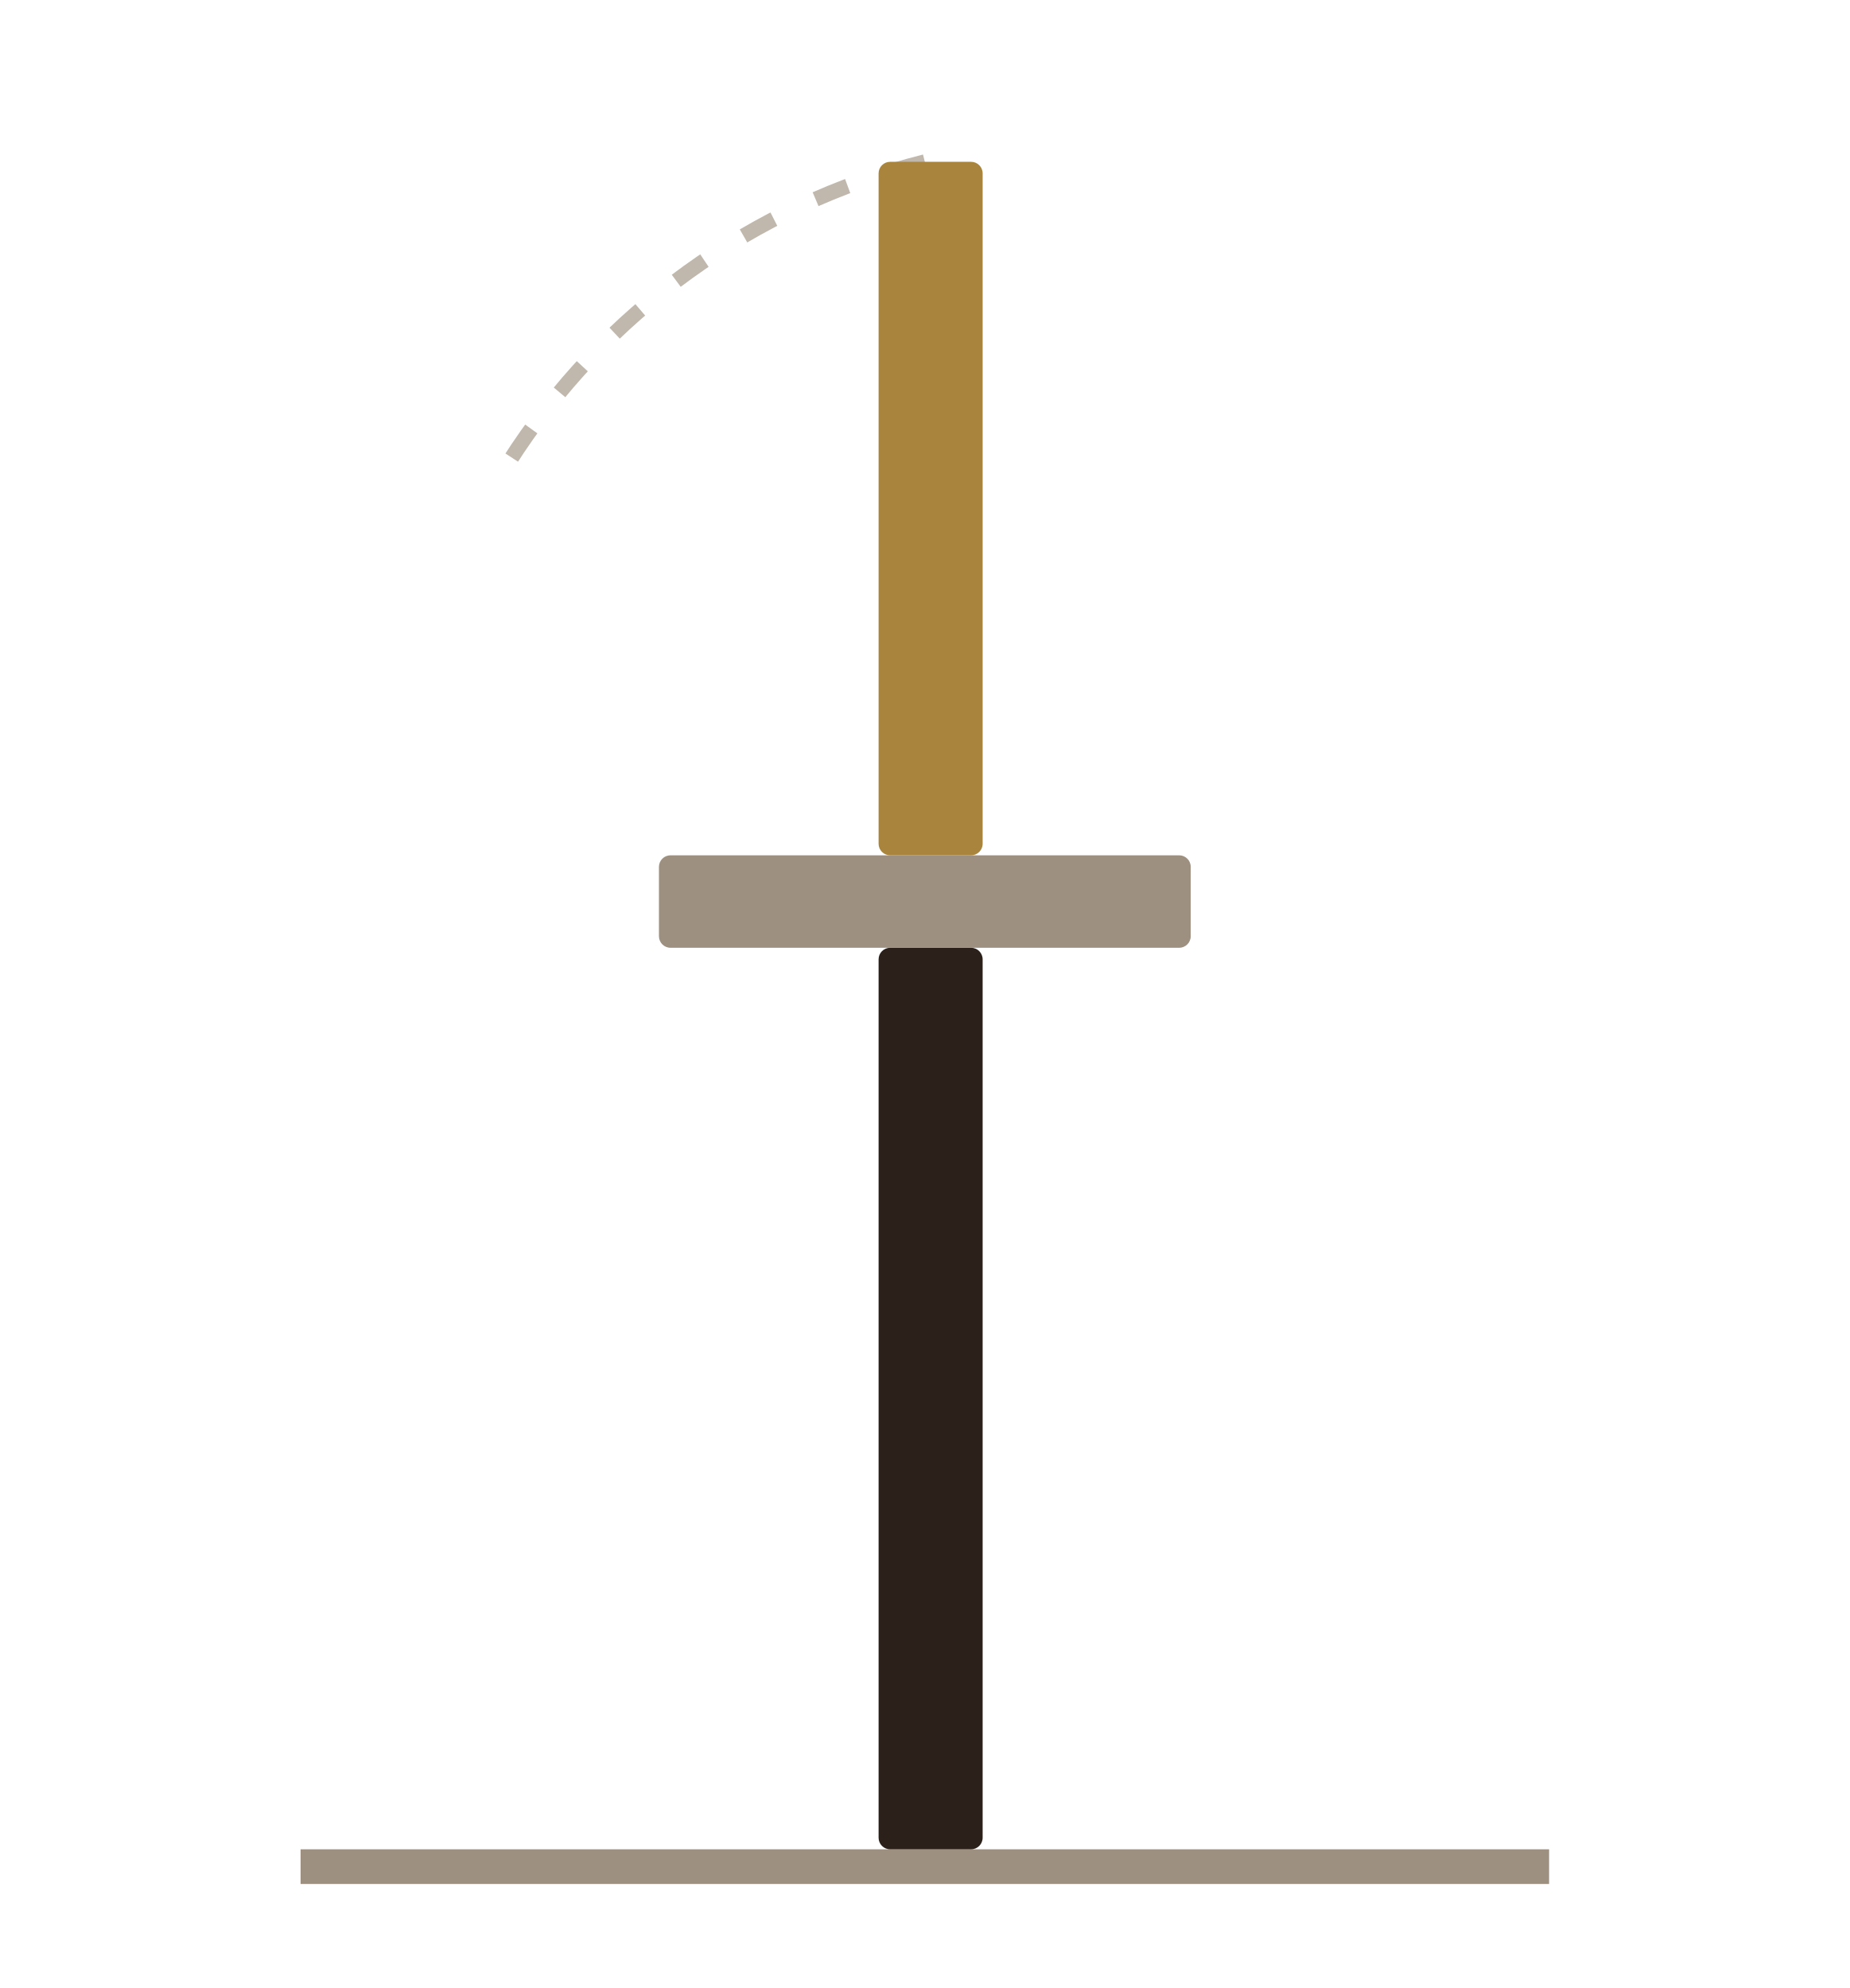
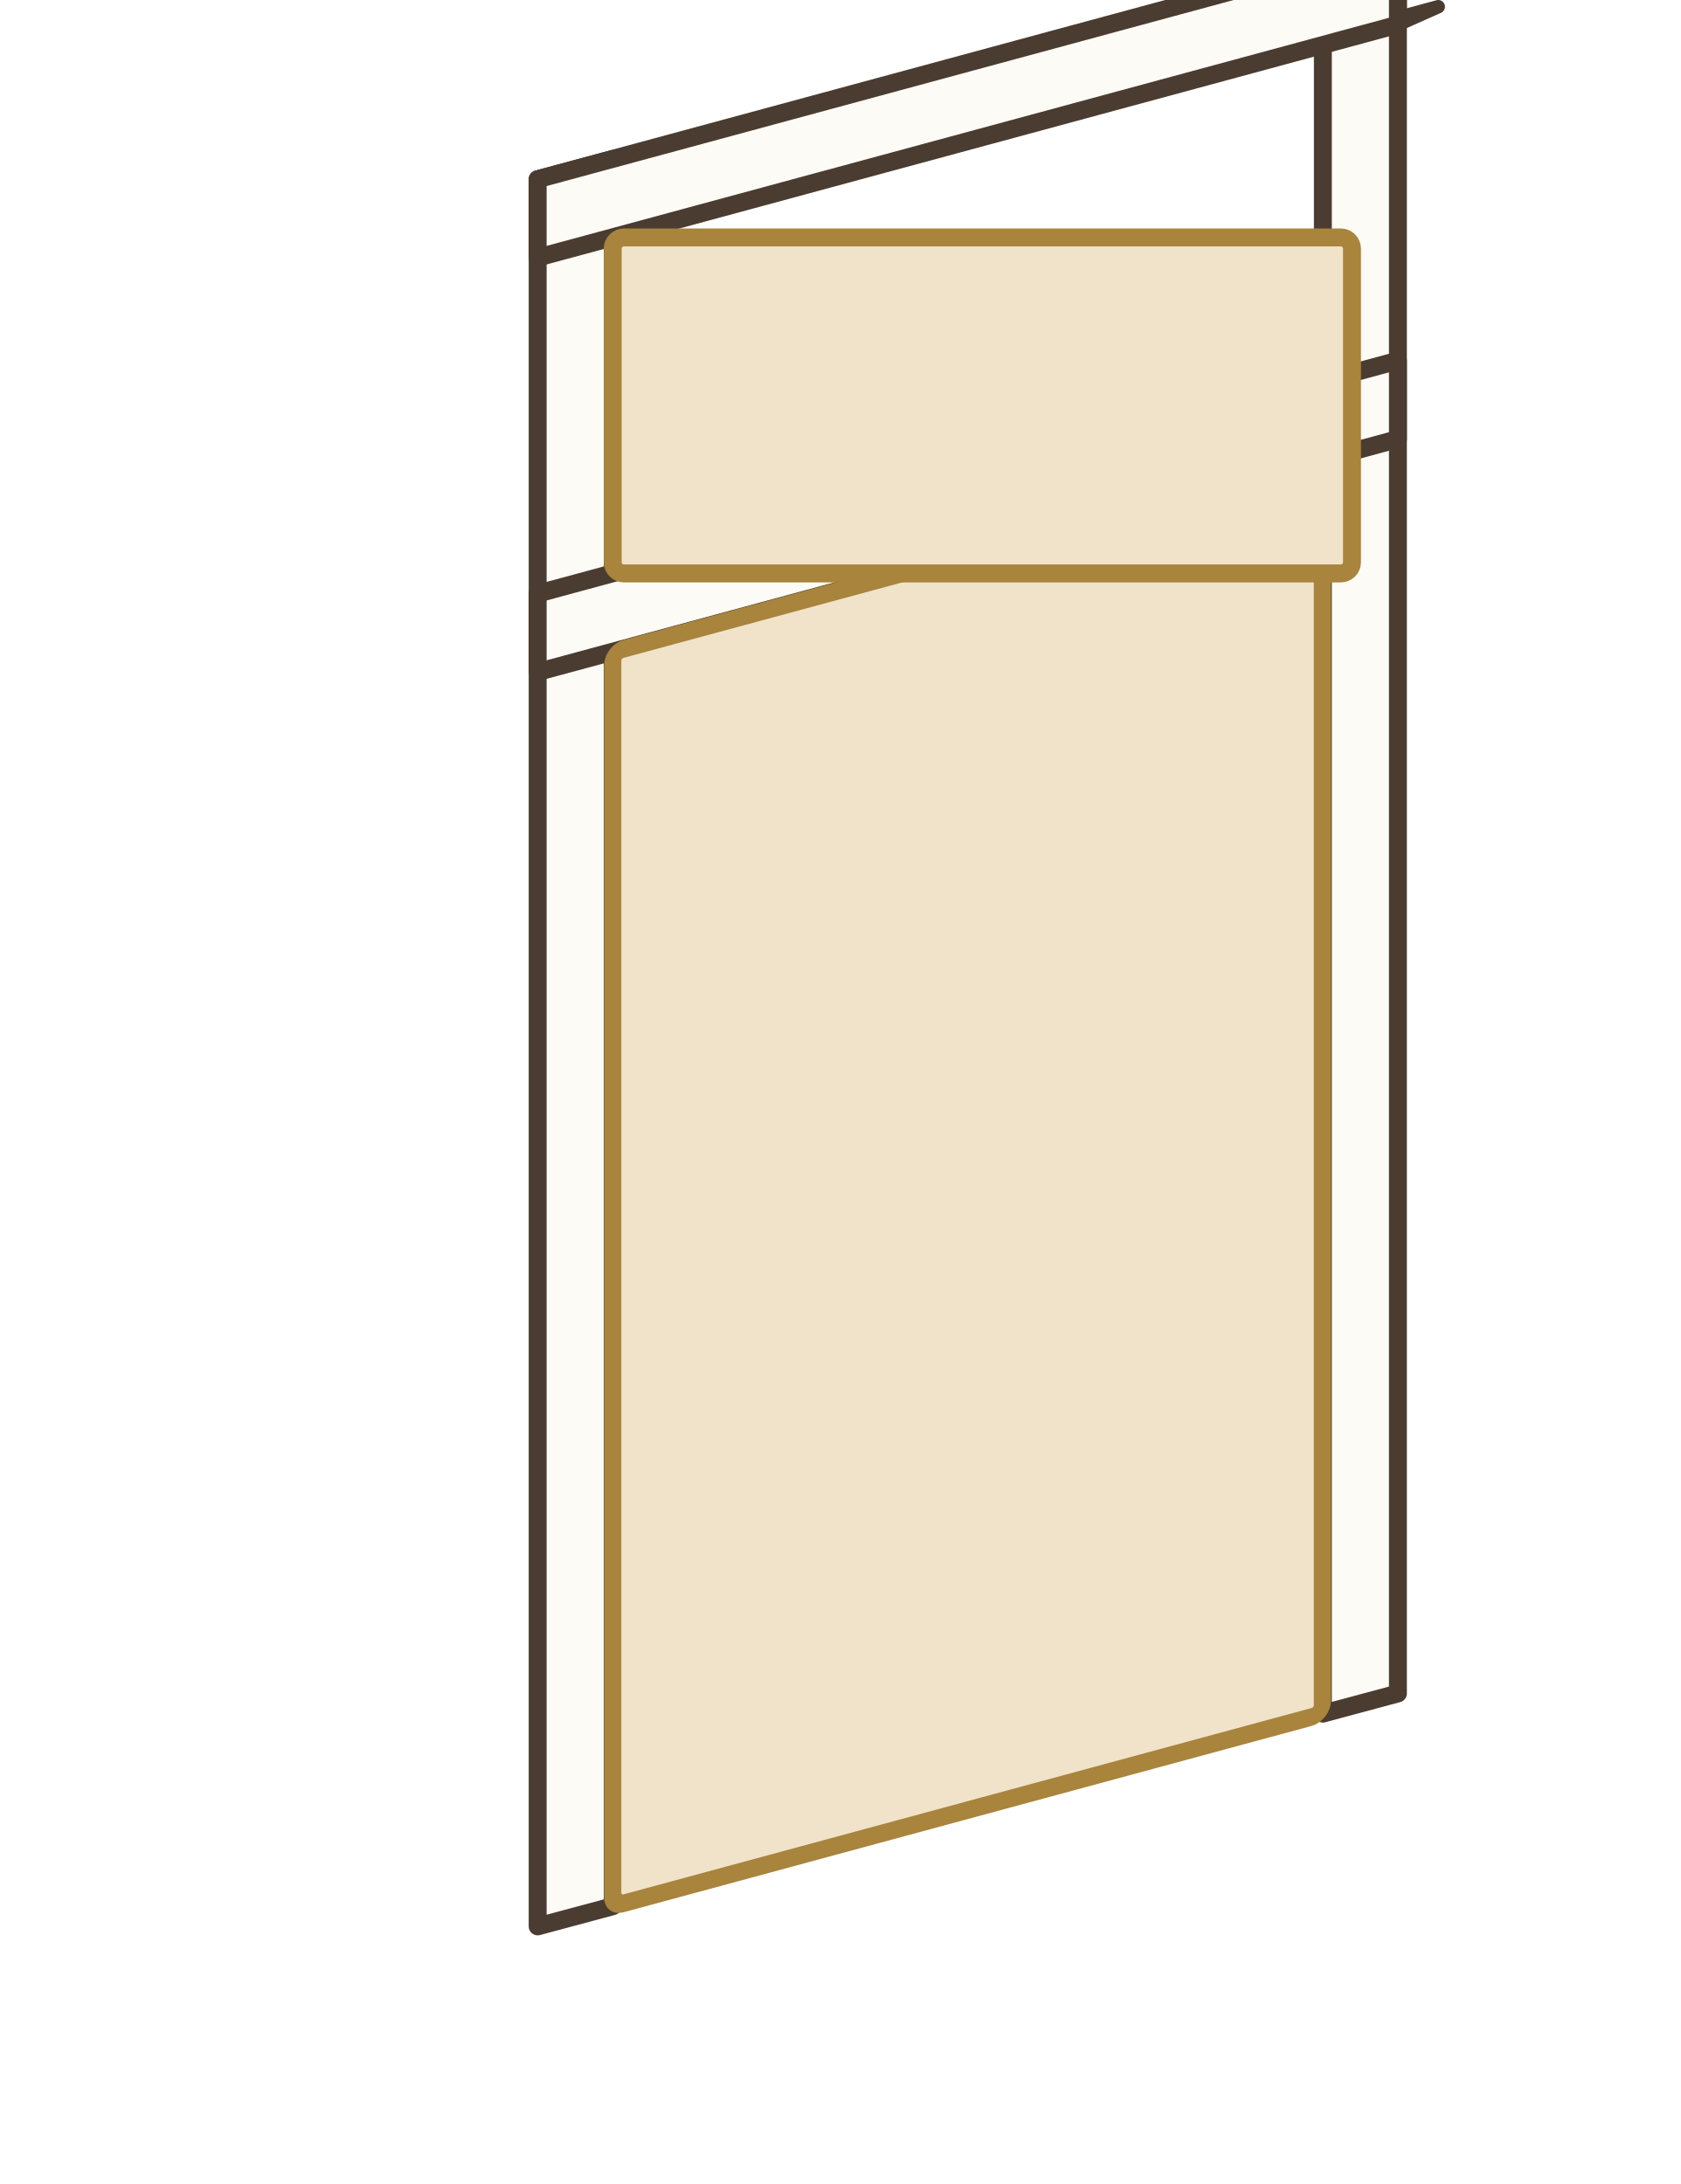
- <svg xmlns="http://www.w3.org/2000/svg" viewBox="0 0 160 172" role="img" aria-label="">
-   <style>.an{fill:#2b211a}.tr{fill:#8d7d6a;opacity:.85}.sl{fill:#a8843c}.t{stroke:#8d7d6a;stroke-width:1.3;stroke-dasharray:3 4;fill:none;opacity:.55}.pin{fill:#a8843c}g,path,line,rect{transform-box:view-box}.sash{transform-origin:80px 74px;animation:sw 4.4s ease-in-out infinite}@keyframes sw{0%,12%{transform:rotate(0)}50%,68%{transform:rotate(-36deg)}94%,100%{transform:rotate(0)}}</style>
-   <path class="t" d="M80 14 A60 60 0 0 0 44 40" />
-   <rect class="tr" x="26" y="160" width="108" height="3" />
-   <rect class="an" x="76" y="82" width="9" height="78" rx="1" />
-   <rect class="tr" x="57" y="74" width="46" height="8" rx="1" />
-   <rect class="sl sash" x="76" y="14" width="9" height="60" rx="1" />
+ <svg xmlns="http://www.w3.org/2000/svg" viewBox="0 0 150 195" role="img" aria-label="">
+   <style>g{transform-box:view-box;transform-origin:0 0}.s{animation:sl 5s linear infinite}@keyframes sl{0%{transform:matrix(0.960,-0.260,-0.000,1.000,0,0)}12%{transform:matrix(0.960,-0.260,-0.000,1.000,0,0)}24%{transform:matrix(0.960,-0.260,-0.125,0.924,0,0)}34%{transform:matrix(0.960,-0.260,-0.244,0.808,0,0)}44%{transform:matrix(0.960,-0.260,-0.318,0.710,0,0)}50%{transform:matrix(0.960,-0.260,-0.336,0.684,0,0)}68%{transform:matrix(0.960,-0.260,-0.336,0.684,0,0)}76%{transform:matrix(0.960,-0.260,-0.263,0.785,0,0)}84%{transform:matrix(0.960,-0.260,-0.145,0.907,0,0)}92%{transform:matrix(0.960,-0.260,-0.042,0.979,0,0)}100%{transform:matrix(0.960,-0.260,-0.000,1.000,0,0)}}</style>
+   <g style="transform:translate(48px,172px)">
+     <path d="M70.1 -19.0 L73.7 -20.5 L73.7 -169.5 L70.1 -168.0 Z" fill="#e6dccb" stroke="#4a3c30" stroke-width="1.2" stroke-linejoin="round" />
+     <path d="M0.0 -149.0 L76.8 -169.8 L80.4 -171.4 L3.6 -150.6 Z" fill="#f3ede1" stroke="#4a3c30" stroke-width="1.2" stroke-linejoin="round" />
+     <path d="M0.0 0.0 L6.7 -1.8 L6.7 -157.8 L0.0 -156.0 Z" fill="#fdfbf6" stroke="#4a3c30" stroke-width="1.6" stroke-linejoin="round" />
+     <path d="M70.1 -19.0 L76.8 -20.8 L76.8 -176.8 L70.1 -175.0 Z" fill="#fdfbf6" stroke="#4a3c30" stroke-width="1.6" stroke-linejoin="round" />
+     <path d="M0.0 -149.0 L76.8 -169.8 L76.8 -176.8 L0.0 -156.0 Z" fill="#fdfbf6" stroke="#4a3c30" stroke-width="1.6" stroke-linejoin="round" />
+     <path d="M0.0 -112.0 L76.8 -132.8 L76.8 -139.8 L0.0 -119.0 Z" fill="#fdfbf6" stroke="#4a3c30" stroke-width="1.6" stroke-linejoin="round" />
+     <g style="transform:translate(6.7px,-113.8px)">
+       <g style="transform:matrix(0.960,-0.260,0,1,0,0)">
+         <rect x="0" y="0" width="66" height="112" rx="1" fill="#f0e3c9" stroke="#a8843c" stroke-width="1.6" />
+       </g>
+     </g>
+     <g style="transform:translate(6.7px,-120.8px)">
+       <g class="s">
+         <rect x="0" y="-30" width="66" height="30" rx="1" fill="#f0e3c9" stroke="#a8843c" stroke-width="1.6" />
+       </g>
+     </g>
+   </g>
</svg>
